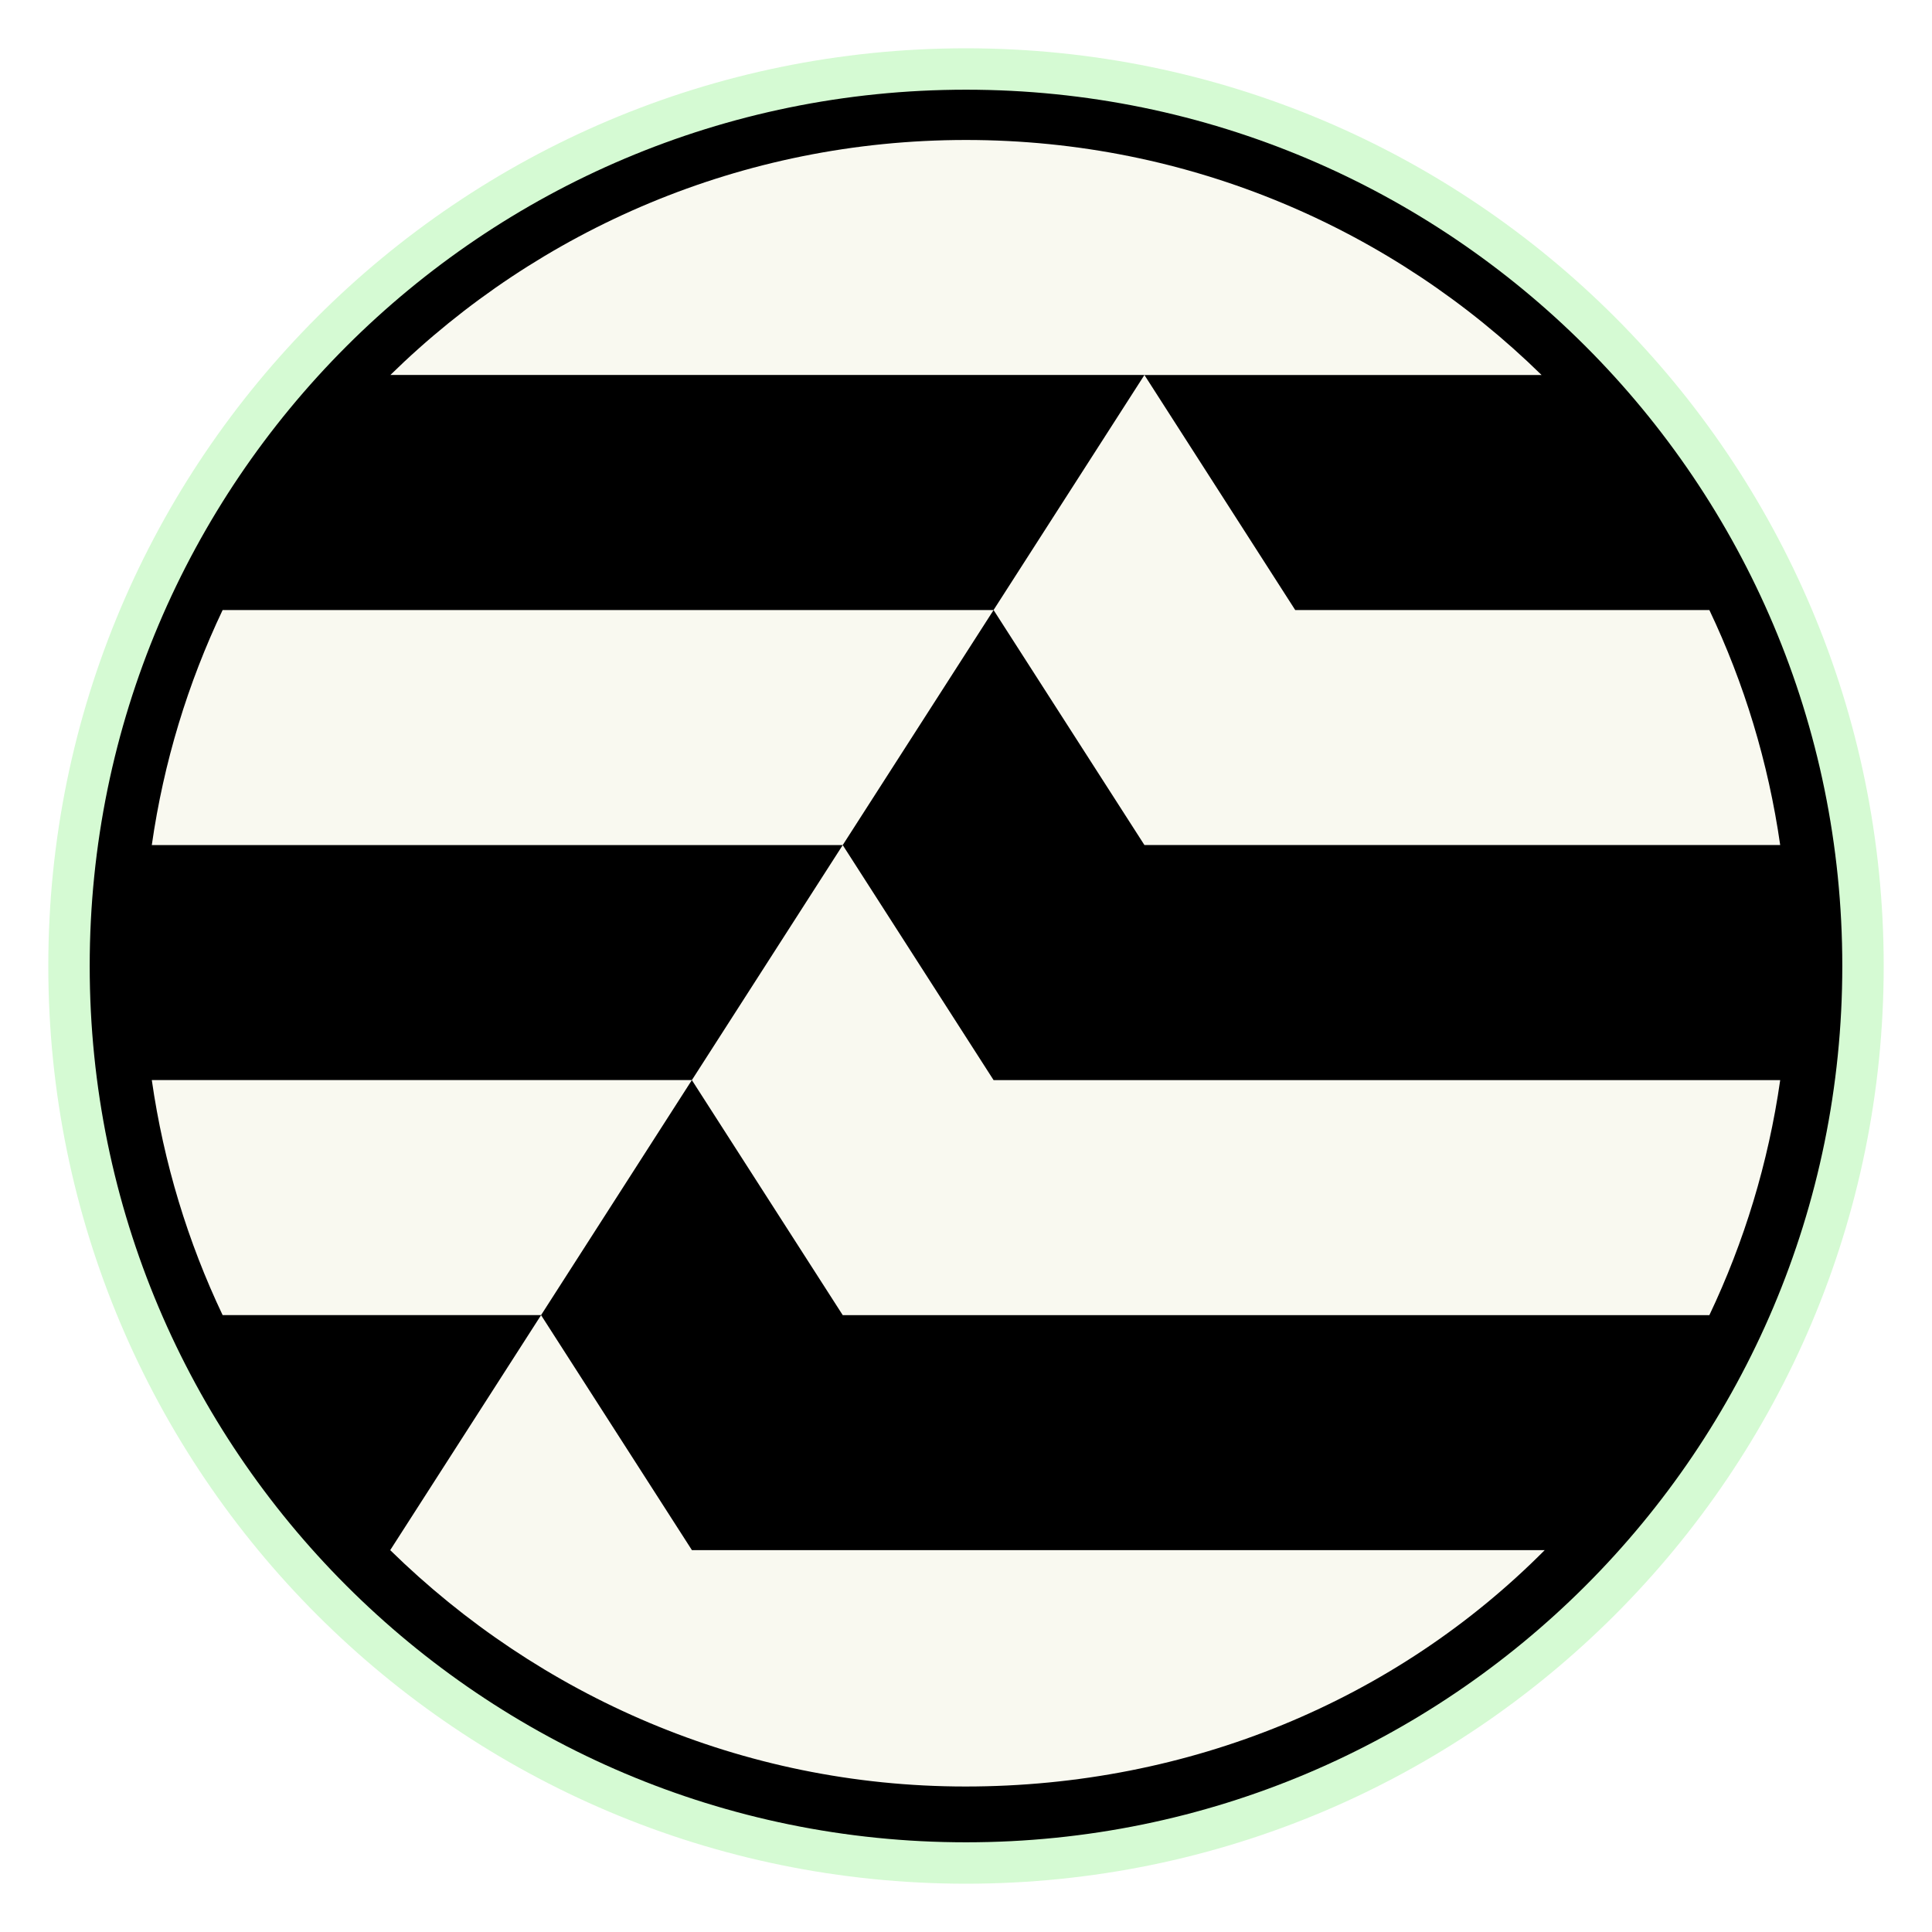
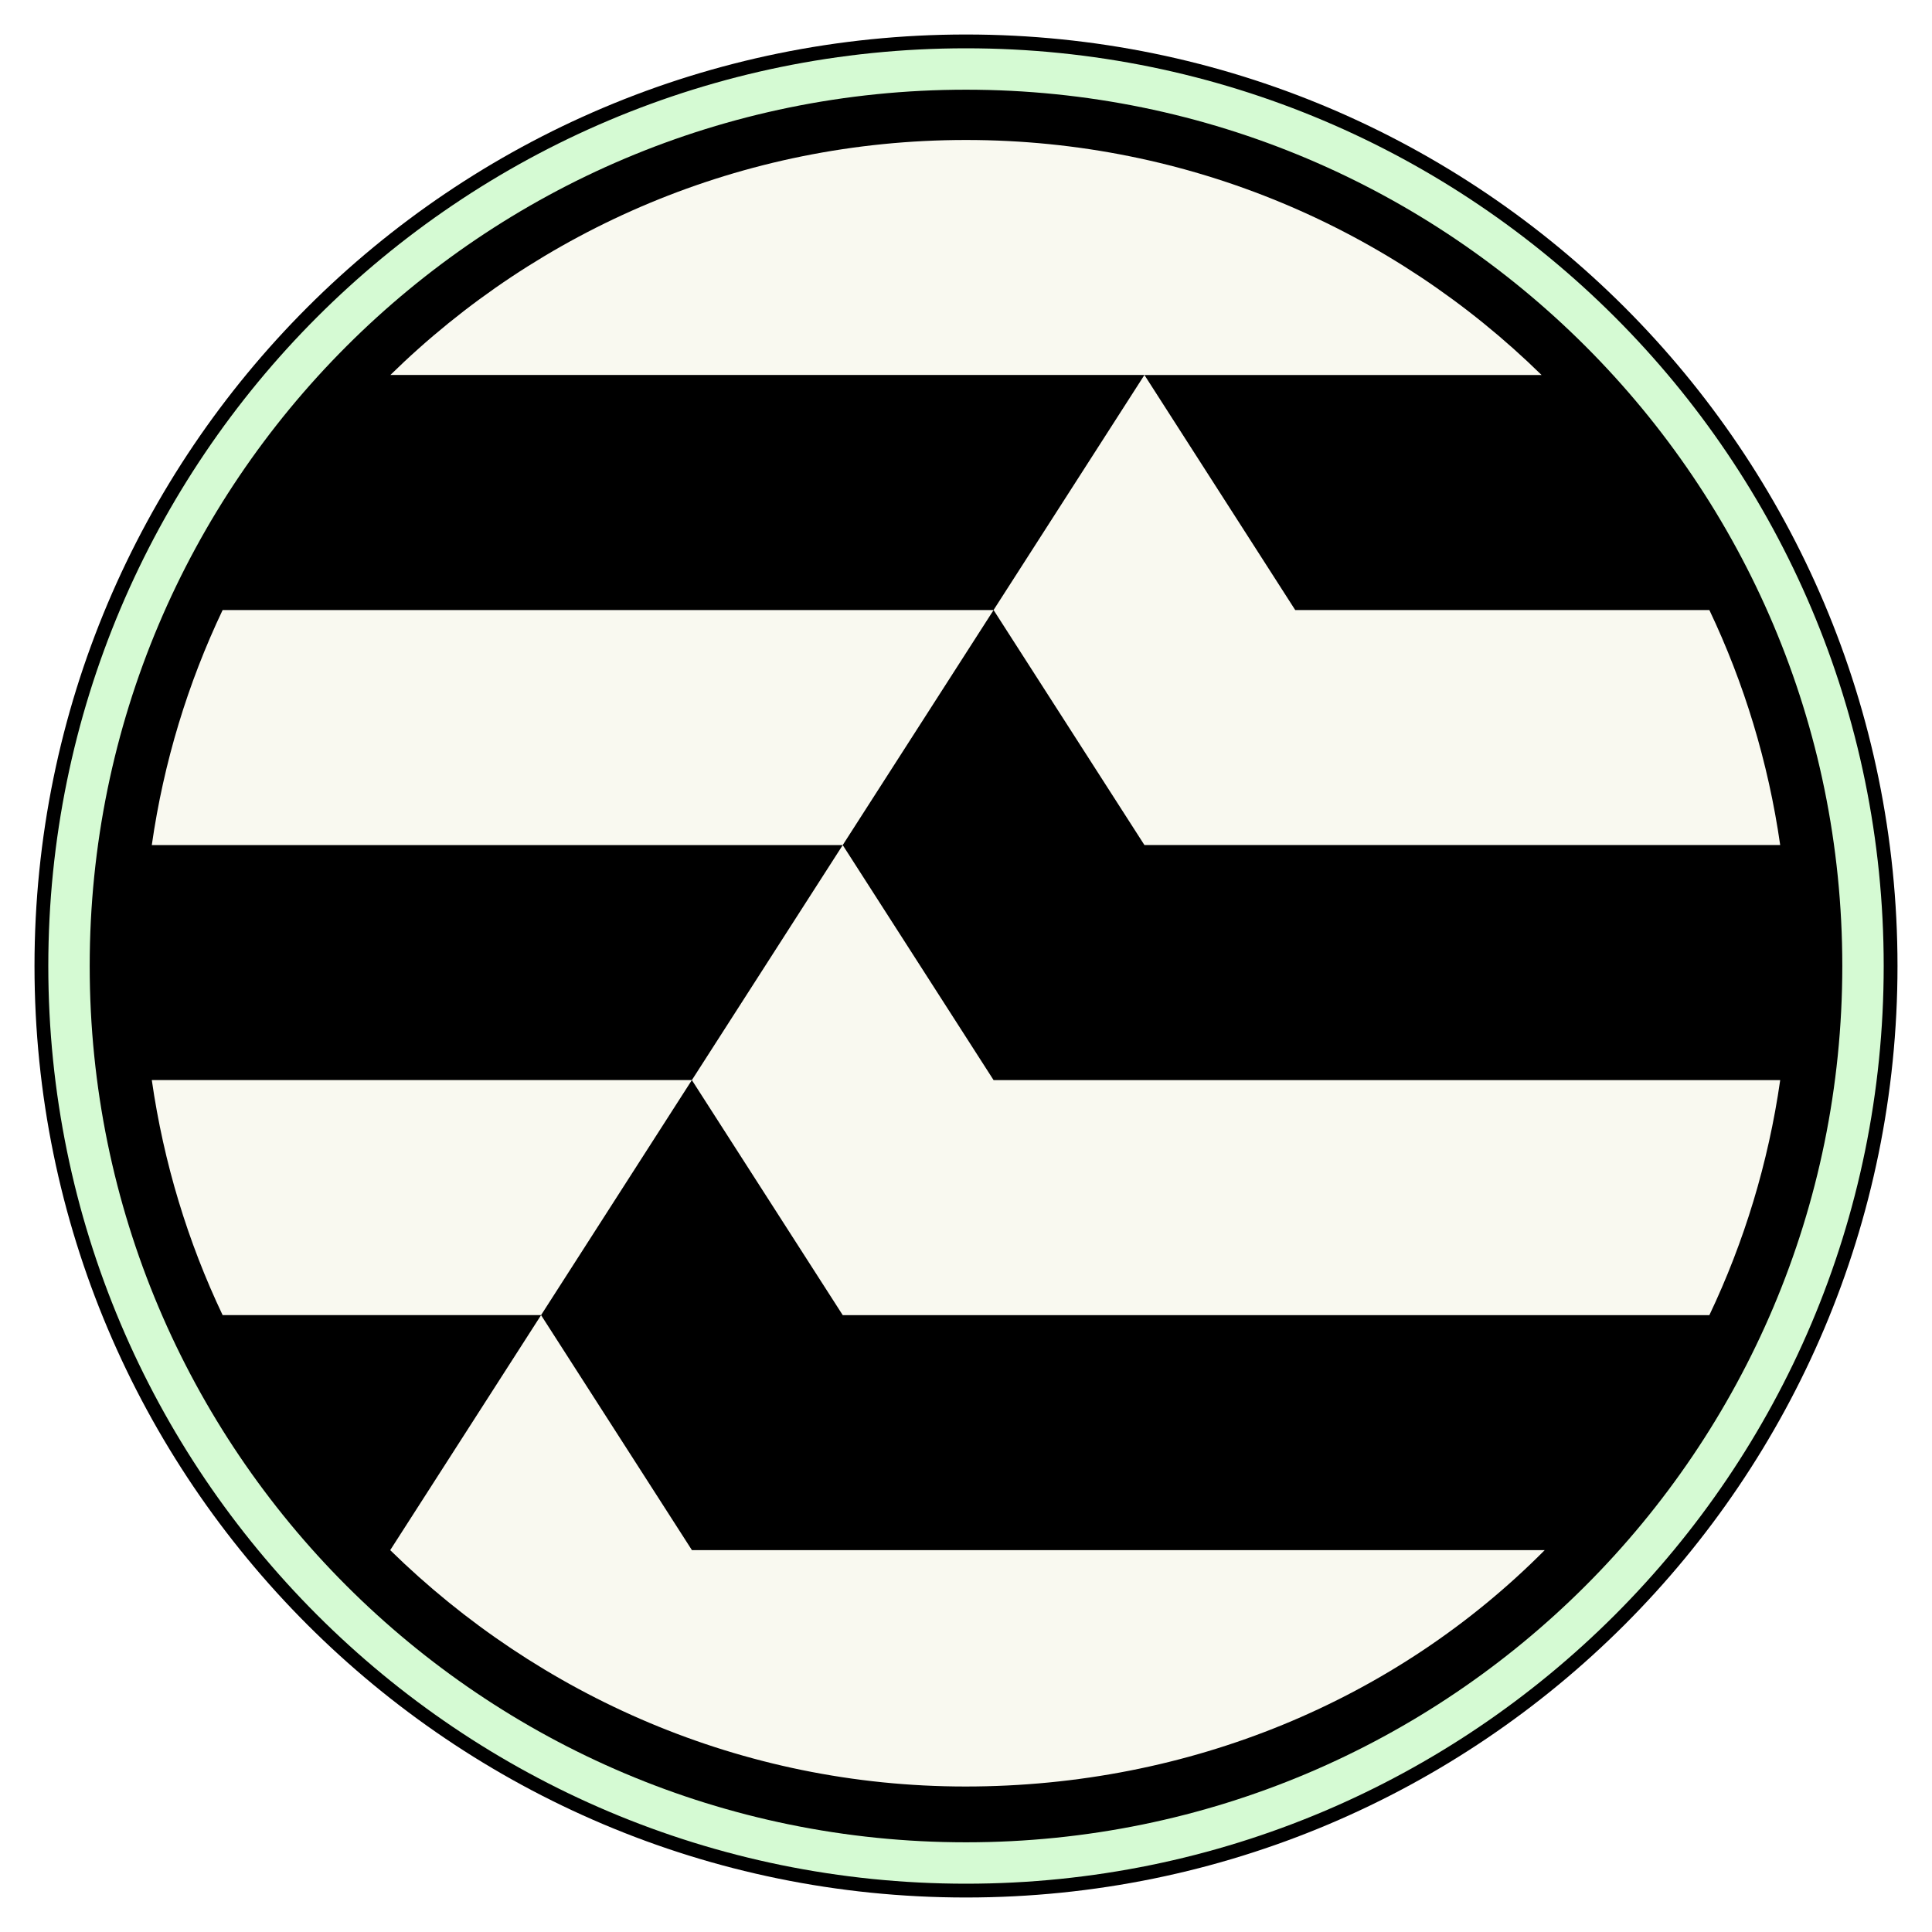
<svg xmlns="http://www.w3.org/2000/svg" width="700" height="700" viewBox="-50 -50 700 700" fill="none">
+   <circle cx="300" cy="300" r="330" fill="none" stroke="black" stroke-width="15" />
  <circle cx="300" cy="300" r="325" fill="black" stroke="#d5fad3" stroke-width="15" />
  <path d="M30.661 171.033C18.084 197.498 9.302 226.119 5 256.181H255.339L309.999 171.033H30.661Z" fill="#F9F9F0" />
  <path d="M594.999 256.182C590.687 226.111 581.915 197.499 569.338 171.034H419.288L364.648 85.875H508.549C454.803 33.203 381.199 0.717 299.994 0.717C218.79 0.717 145.195 33.203 91.439 85.865H364.648L309.988 171.024L364.648 256.172H594.989L594.999 256.182Z" fill="#F9F9F0" />
  <path d="M146.04 426.5L91.381 511.648C145.136 564.311 218.601 597.284 299.805 597.284C381.01 597.284 455.718 565.99 509.672 511.648H200.7L146.04 426.5Z" fill="#F9F9F0" />
  <path d="M200.68 341.331H5C9.312 371.412 18.084 400.024 30.661 426.489H146.04L200.68 341.331Z" fill="#F9F9F0" />
  <path d="M255.339 426.499H569.339C581.916 400.034 590.698 371.413 595 341.351H309.999L255.339 256.192L200.68 341.341" fill="#F9F9F0" />
</svg>
